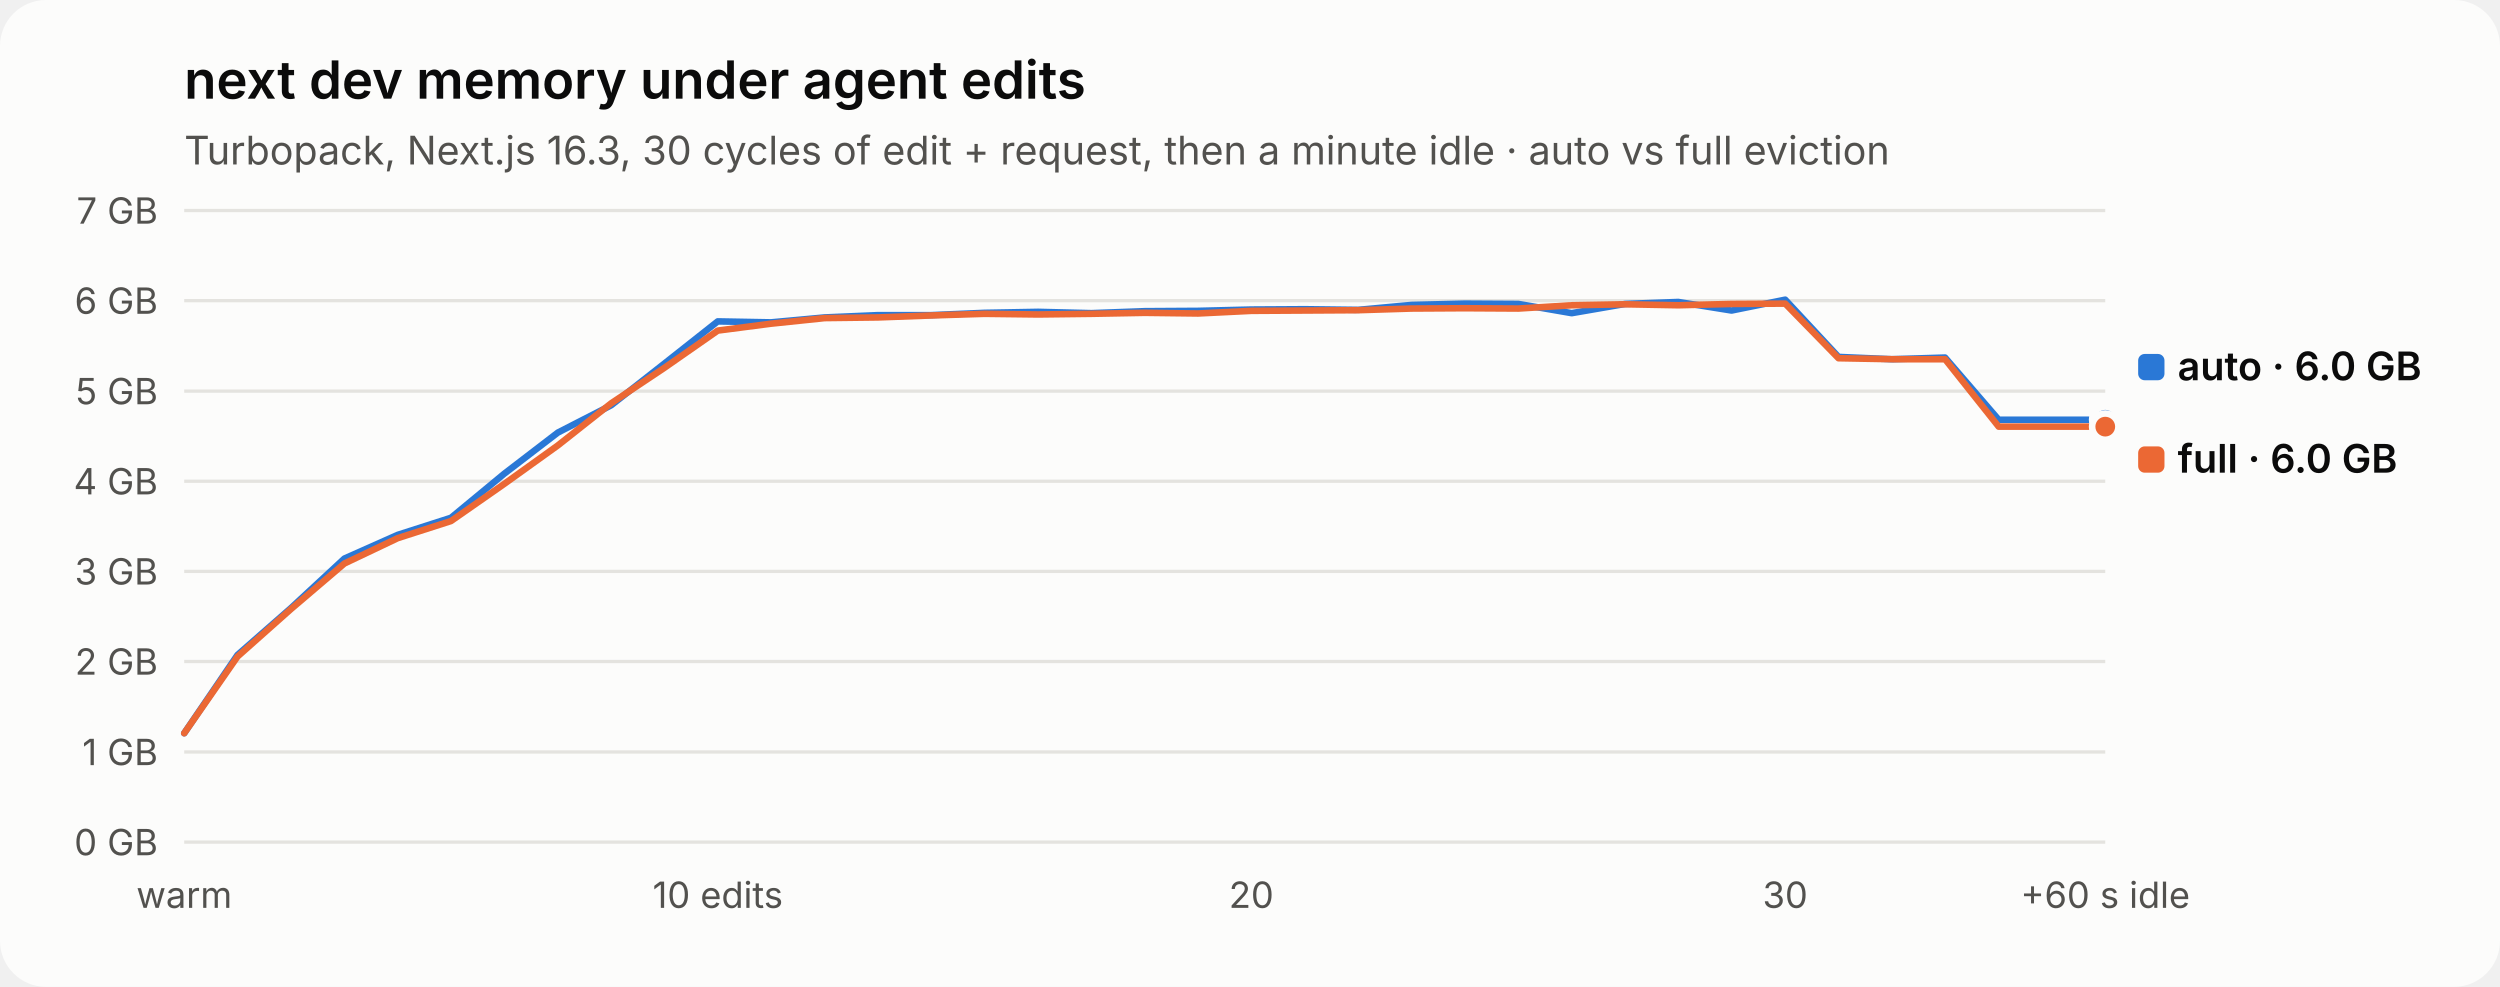
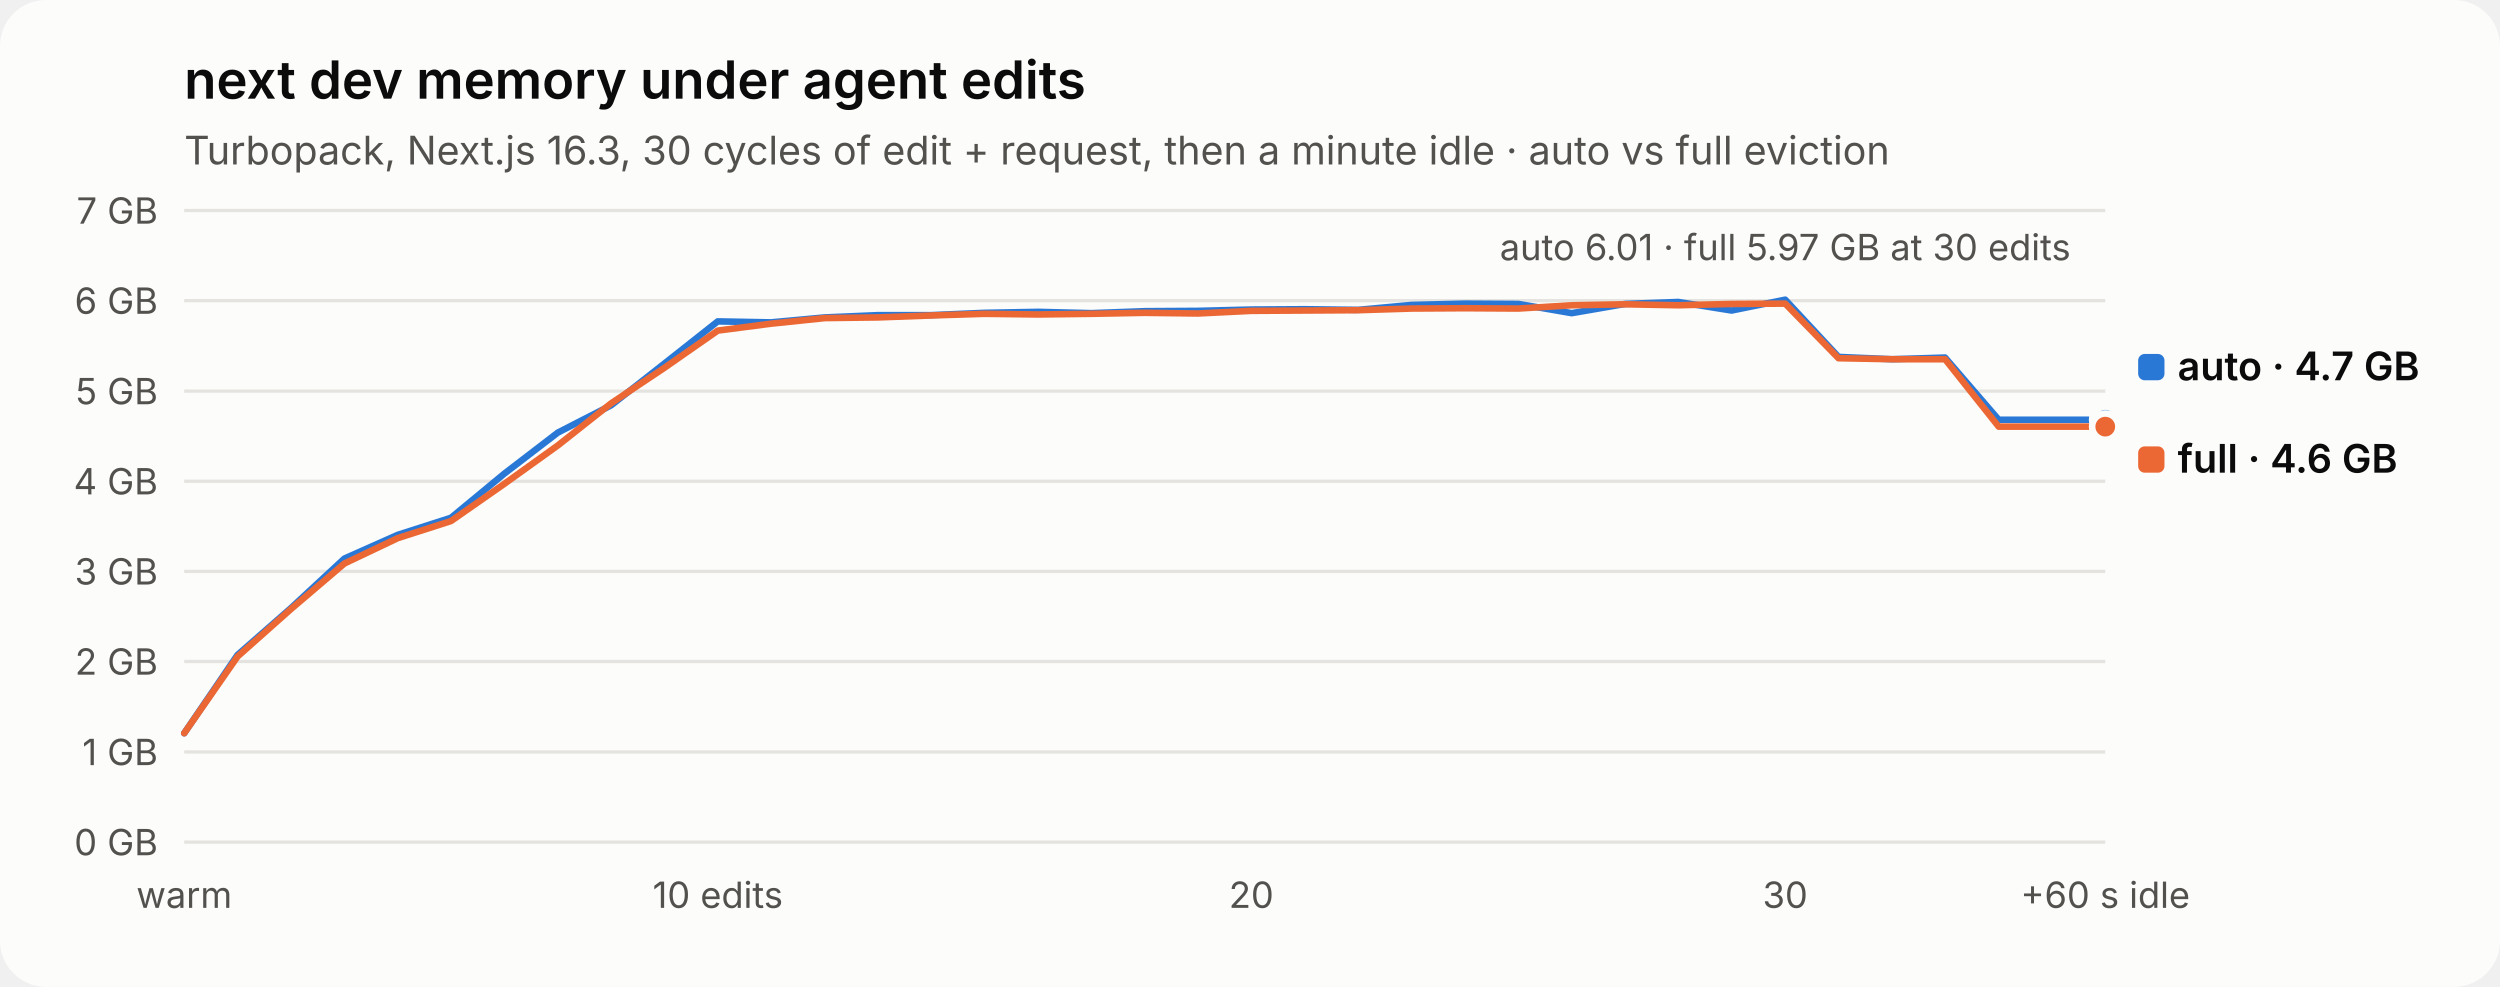
<svg xmlns="http://www.w3.org/2000/svg" viewBox="0 0 760 300" width="760" height="300" role="img" aria-label="next dev memory under agent edits">
  <style>
  .surface { fill: #fcfcfb; }
  .ink { fill: #0b0b0b; }
  .muted { fill: #52514e; }
  .grid { stroke: #e4e3df; }
  .s1 { stroke: #2a78d6; fill: none; }
  .s1f { fill: #2a78d6; }
  .s1a { fill: #2a78d6; fill-opacity: 0.12; }
  .s2 { stroke: #eb6834; fill: none; }
  .s2f { fill: #eb6834; }
  .rule { stroke: #52514e; }
  .ring { stroke: #fcfcfb; }
  text { font-family: -apple-system, BlinkMacSystemFont, "SF Pro Rounded", "Segoe UI", sans-serif; }
  @media (prefers-color-scheme: dark) {
    .surface { fill: #1a1a19; }
    .ink { fill: #ffffff; }
    .muted { fill: #c3c2b7; }
    .grid { stroke: #33332f; }
    .s1 { stroke: #3987e5; }
    .s1f { fill: #3987e5; }
    .s1a { fill: #3987e5; fill-opacity: 0.16; }
    .s2 { stroke: #d95926; }
    .s2f { fill: #d95926; }
    .rule { stroke: #c3c2b7; }
    .ring { stroke: #1a1a19; }
  }
</style>
  <rect class="surface" x="0" y="0" width="760" height="300" rx="14" />
  <text class="ink" x="56" y="30" font-size="16" font-weight="600">next dev memory under agent edits</text>
  <text class="muted" x="56" y="50" font-size="12">Turbopack, Next.js 16.3, 30 cycles of edit + request, then a minute idle · auto vs full eviction</text>
  <line class="grid" x1="56" x2="640" y1="256.0" y2="256.0" stroke-width="1" />
  <text class="muted" x="48" y="260.0" font-size="11" text-anchor="end">0 GB</text>
  <line class="grid" x1="56" x2="640" y1="228.6" y2="228.6" stroke-width="1" />
  <text class="muted" x="48" y="232.6" font-size="11" text-anchor="end">1 GB</text>
  <line class="grid" x1="56" x2="640" y1="201.1" y2="201.1" stroke-width="1" />
  <text class="muted" x="48" y="205.1" font-size="11" text-anchor="end">2 GB</text>
  <line class="grid" x1="56" x2="640" y1="173.7" y2="173.7" stroke-width="1" />
  <text class="muted" x="48" y="177.7" font-size="11" text-anchor="end">3 GB</text>
  <line class="grid" x1="56" x2="640" y1="146.3" y2="146.3" stroke-width="1" />
  <text class="muted" x="48" y="150.3" font-size="11" text-anchor="end">4 GB</text>
  <line class="grid" x1="56" x2="640" y1="118.9" y2="118.9" stroke-width="1" />
  <text class="muted" x="48" y="122.9" font-size="11" text-anchor="end">5 GB</text>
  <line class="grid" x1="56" x2="640" y1="91.4" y2="91.4" stroke-width="1" />
  <text class="muted" x="48" y="95.4" font-size="11" text-anchor="end">6 GB</text>
  <line class="grid" x1="56" x2="640" y1="64.0" y2="64.0" stroke-width="1" />
  <text class="muted" x="48" y="68.0" font-size="11" text-anchor="end">7 GB</text>
  <path class="s1" d="M56.0,222.9 L72.2,199.1 L88.4,184.9 L104.7,169.8 L120.9,162.6 L137.1,157.4 L153.3,144.0 L169.6,131.5 L185.8,123.2 L202.0,110.5 L218.2,97.7 L234.4,98.0 L250.7,96.5 L266.9,95.8 L283.1,95.8 L299.3,95.1 L315.6,94.8 L331.8,95.2 L348.0,94.6 L364.2,94.5 L380.4,94.1 L396.7,94.0 L412.9,94.2 L429.1,92.7 L445.3,92.3 L461.6,92.4 L477.8,95.2 L494.0,92.4 L510.2,91.8 L526.4,94.4 L542.7,91.1 L558.9,108.5 L575.1,109.2 L591.3,108.7 L607.6,127.6 L623.8,127.6 L640.0,127.6" stroke-width="2" stroke-linejoin="round" stroke-linecap="round" />
  <circle class="s1f ring" cx="640.0" cy="127.6" r="4" stroke-width="2" />
  <rect class="s1f" x="650.0" y="107.6" width="8" height="8" rx="2" />
-   <text class="ink" x="662.0" y="115.6" font-size="12" font-weight="600">auto · 6.0 GB</text>
+   <text class="ink" x="662.0" y="115.6" font-size="12" font-weight="600">auto · 4.7 GB</text>
  <path class="s2" d="M56.0,222.9 L72.2,199.6 L88.4,185.2 L104.7,171.3 L120.9,163.6 L137.1,158.4 L153.3,147.1 L169.6,135.4 L185.8,122.6 L202.0,111.8 L218.2,100.5 L234.4,98.4 L250.7,96.7 L266.9,96.5 L283.1,95.9 L299.3,95.4 L315.6,95.6 L331.8,95.4 L348.0,95.1 L364.2,95.3 L380.4,94.5 L396.7,94.4 L412.9,94.3 L429.1,93.8 L445.3,93.7 L461.6,93.8 L477.8,92.8 L494.0,92.5 L510.2,92.8 L526.4,92.4 L542.7,92.3 L558.9,108.9 L575.1,109.2 L591.3,109.2 L607.6,129.7 L623.8,129.7 L640.0,129.7" stroke-width="2" stroke-linejoin="round" stroke-linecap="round" />
  <circle class="s2f ring" cx="640.0" cy="129.7" r="4" stroke-width="2" />
  <rect class="s2f" x="650.0" y="135.7" width="8" height="8" rx="2" />
-   <text class="ink" x="662.0" y="143.7" font-size="12" font-weight="600">full · 6.0 GB</text>
+   <text class="ink" x="662.0" y="143.7" font-size="12" font-weight="600">full · 4.6 GB</text>
+   <text class="muted" x="542.7" y="79.1" font-size="11" text-anchor="middle">auto 6.01 · full 5.97 GB at 30 edits</text>
  <text class="muted" x="56.0" y="276" font-size="11" text-anchor="middle">warm</text>
  <text class="muted" x="218.2" y="276" font-size="11" text-anchor="middle">10 edits</text>
  <text class="muted" x="380.4" y="276" font-size="11" text-anchor="middle">20</text>
  <text class="muted" x="542.7" y="276" font-size="11" text-anchor="middle">30</text>
  <text class="muted" x="640.0" y="276" font-size="11" text-anchor="middle">+60 s idle</text>
</svg>
